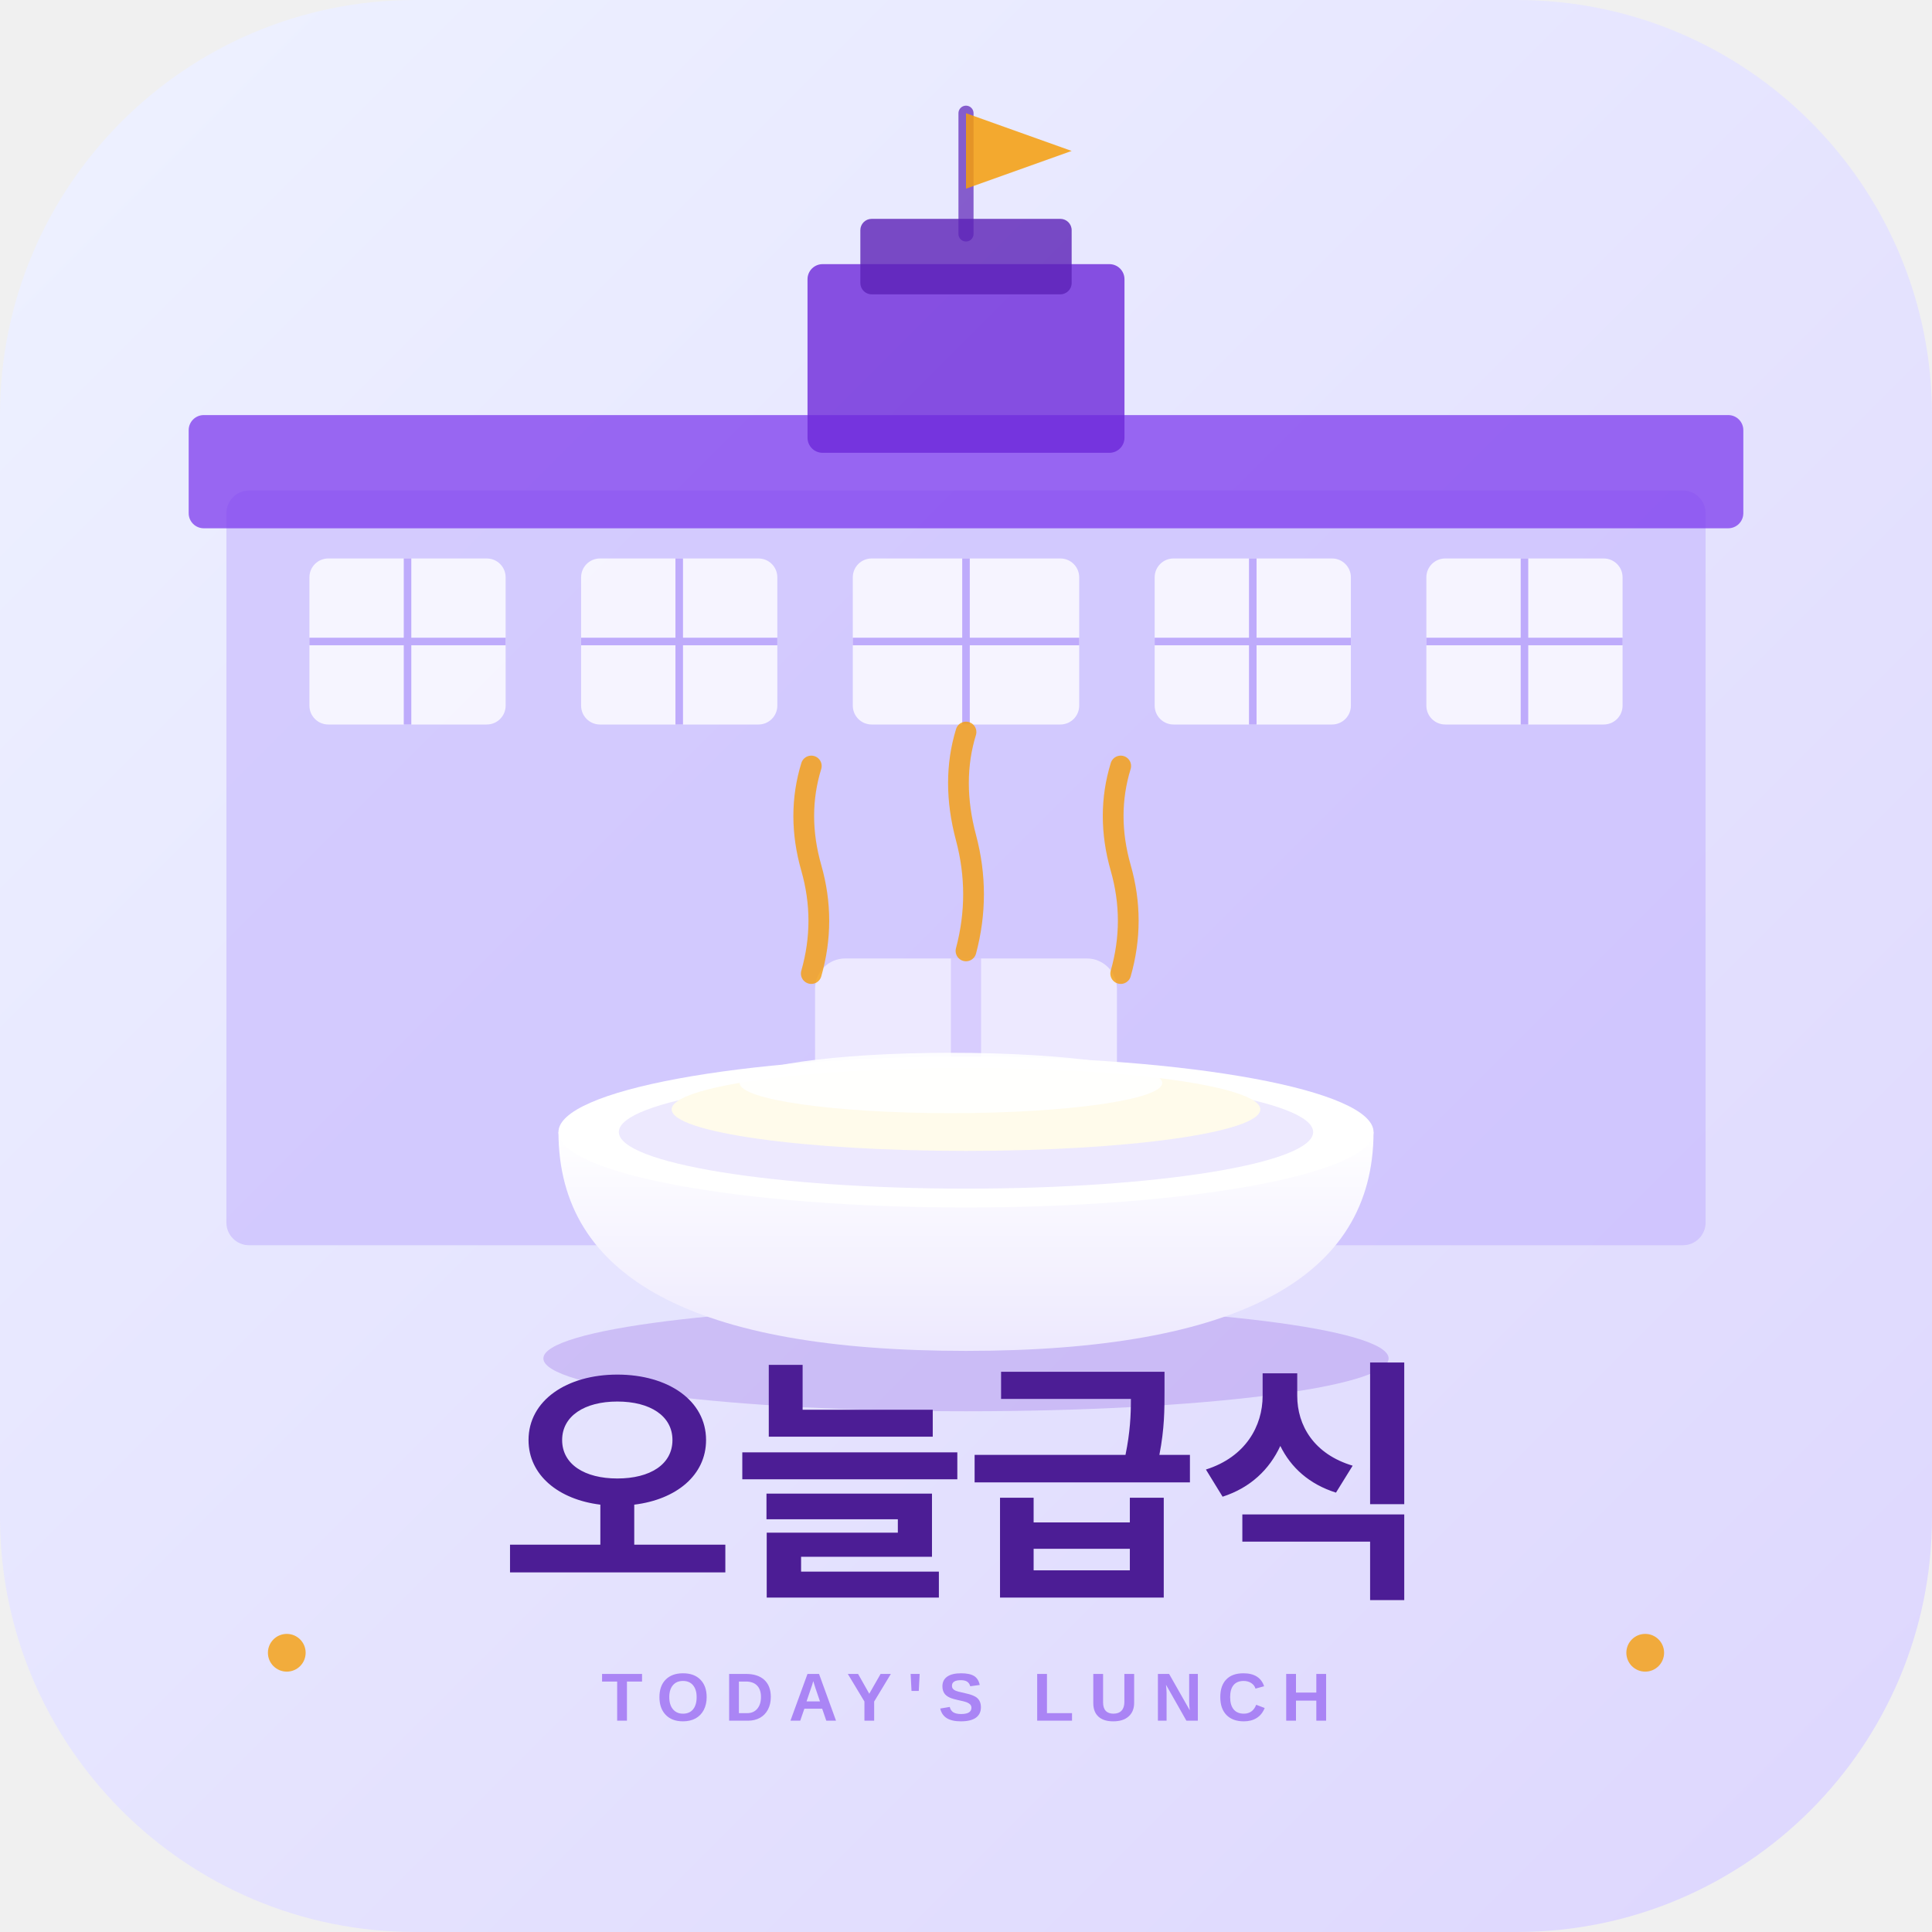
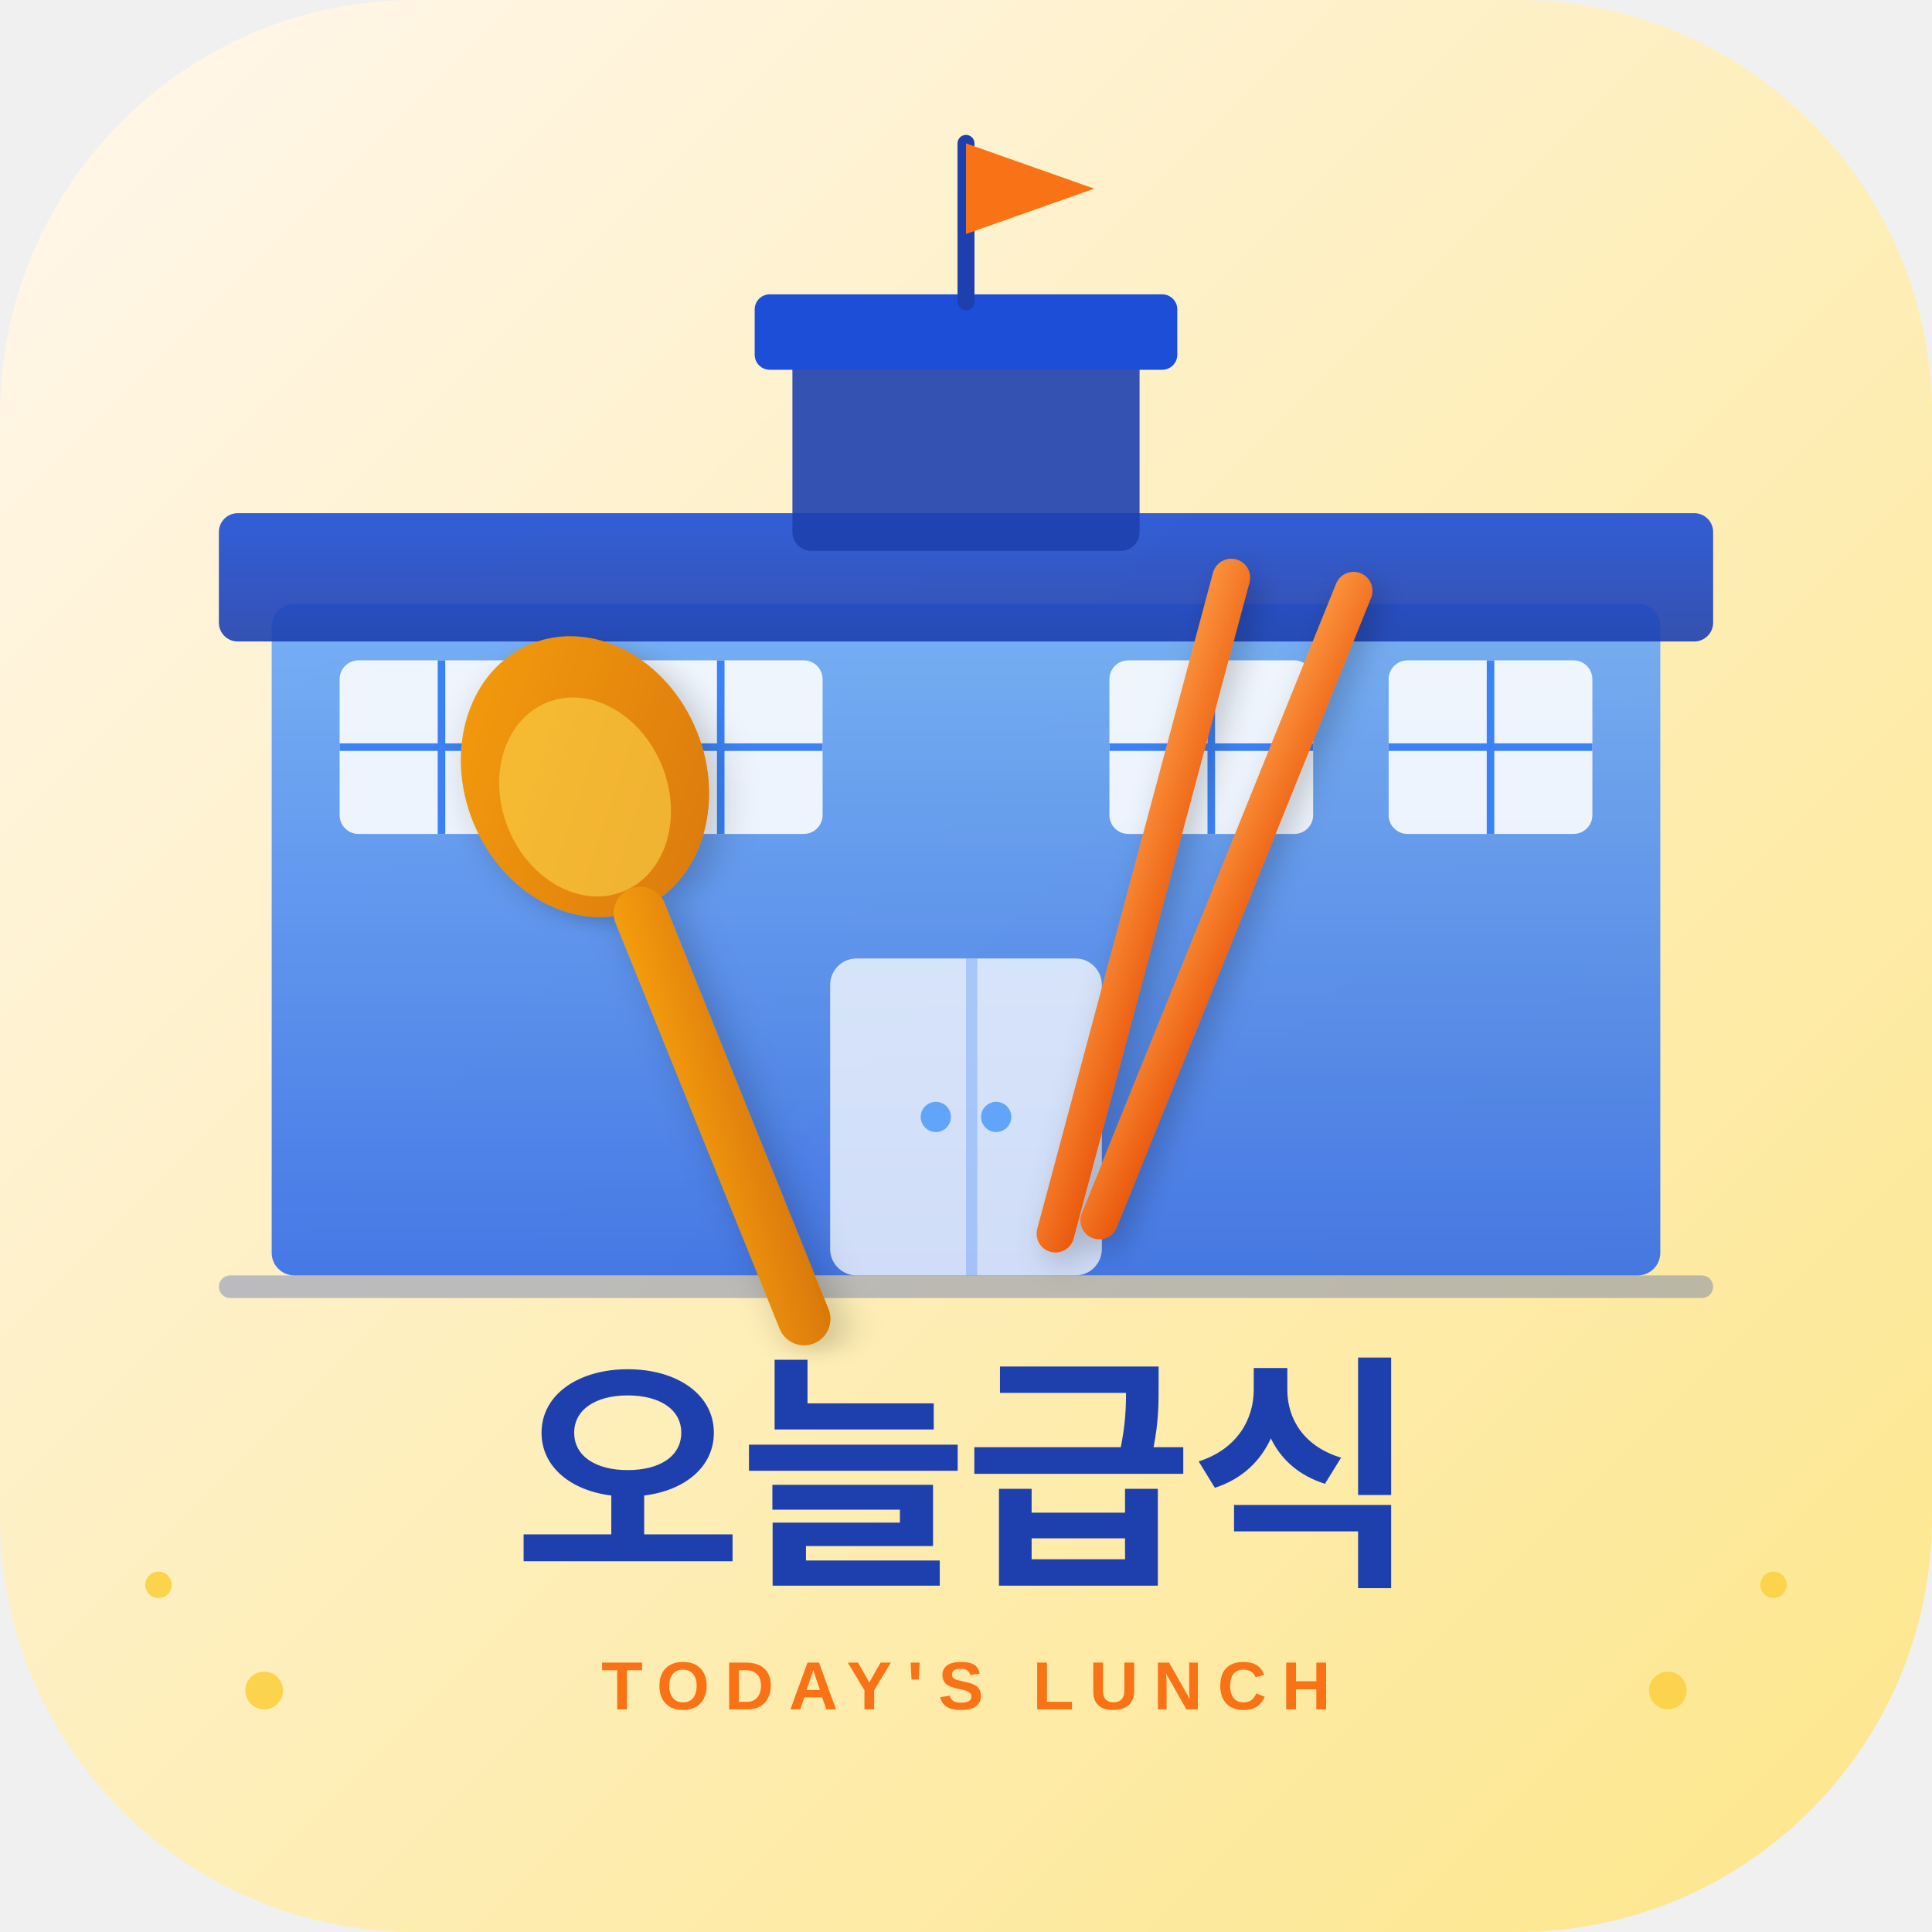
<svg xmlns="http://www.w3.org/2000/svg" viewBox="0 0 512 512" width="512" height="512">
  <defs>
    <linearGradient id="bg" x1="0%" y1="0%" x2="100%" y2="100%">
-       <stop offset="0%" stop-color="#EEF2FF" />
-       <stop offset="100%" stop-color="#DDD6FE" />
+       <stop offset="0%" stop-color="#FFF7ED" />
+       <stop offset="100%" stop-color="#FDE68A" />
    </linearGradient>
    <linearGradient id="school-wall" x1="0%" y1="0%" x2="0%" y2="100%">
-       <stop offset="0%" stop-color="#A78BFA" />
-       <stop offset="100%" stop-color="#7C3AED" />
+       <stop offset="0%" stop-color="#60A5FA" />
+       <stop offset="100%" stop-color="#2563EB" />
    </linearGradient>
-     <linearGradient id="bowl-g" x1="0%" y1="0%" x2="0%" y2="100%">
-       <stop offset="0%" stop-color="#FFFFFF" />
-       <stop offset="100%" stop-color="#EDE9FE" />
+     <linearGradient id="roof-g" x1="0%" y1="0%" x2="0%" y2="100%">
+       <stop offset="0%" stop-color="#1D4ED8" />
+       <stop offset="100%" stop-color="#1E40AF" />
    </linearGradient>
+     <linearGradient id="spoon-g" x1="0%" y1="0%" x2="100%" y2="100%">
+       <stop offset="0%" stop-color="#F59E0B" />
+       <stop offset="100%" stop-color="#D97706" />
+     </linearGradient>
+     <linearGradient id="spoon2-g" x1="0%" y1="0%" x2="100%" y2="100%">
+       <stop offset="0%" stop-color="#FB923C" />
+       <stop offset="100%" stop-color="#EA580C" />
+     </linearGradient>
+     <filter id="shadow">
+       <feDropShadow dx="2" dy="3" stdDeviation="4" flood-color="rgba(0,0,0,0.2)" />
+     </filter>
  </defs>
  <rect width="512" height="512" rx="110" fill="url(#bg)" />
-   <rect x="60" y="130" width="392" height="200" rx="6" fill="#C4B5FD" opacity="0.6" />
-   <rect x="50" y="110" width="412" height="30" rx="4" fill="#7C3AED" opacity="0.75" />
-   <rect x="214" y="70" width="84" height="50" rx="4" fill="#6D28D9" opacity="0.8" />
-   <rect x="228" y="58" width="56" height="20" rx="3" fill="#5B21B6" opacity="0.8" />
-   <line x1="256" y1="30" x2="256" y2="62" stroke="#5B21B6" stroke-width="4" stroke-linecap="round" opacity="0.7" />
-   <polygon points="256,30 284,40 256,50" fill="#F59E0B" opacity="0.85" />
-   <g fill="rgba(255,255,255,0.8)">
-     <rect x="82" y="148" width="52" height="44" rx="5" />
-     <rect x="154" y="148" width="52" height="44" rx="5" />
-     <rect x="226" y="148" width="60" height="44" rx="5" />
-     <rect x="306" y="148" width="52" height="44" rx="5" />
-     <rect x="378" y="148" width="52" height="44" rx="5" />
+   <rect x="72" y="160" width="368" height="178" rx="6" fill="url(#school-wall)" opacity="0.85" />
+   <rect x="58" y="136" width="396" height="34" rx="5" fill="url(#roof-g)" opacity="0.9" />
+   <rect x="210" y="90" width="92" height="56" rx="5" fill="#1E40AF" opacity="0.9" />
+   <rect x="200" y="78" width="112" height="20" rx="4" fill="#1D4ED8" />
+   <line x1="256" y1="38" x2="256" y2="80" stroke="#1E40AF" stroke-width="4.5" stroke-linecap="round" />
+   <polygon points="256,38 290,50 256,62" fill="#F97316" />
+   <g fill="rgba(255,255,255,0.88)">
+     <rect x="90" y="175" width="54" height="46" rx="5" />
+     <rect x="164" y="175" width="54" height="46" rx="5" />
+     <rect x="294" y="175" width="54" height="46" rx="5" />
+     <rect x="368" y="175" width="54" height="46" rx="5" />
  </g>
-   <g stroke="#A78BFA" stroke-width="2" fill="none" opacity="0.7">
-     <line x1="108" y1="148" x2="108" y2="192" />
-     <line x1="82" y1="170" x2="134" y2="170" />
-     <line x1="180" y1="148" x2="180" y2="192" />
-     <line x1="154" y1="170" x2="206" y2="170" />
-     <line x1="256" y1="148" x2="256" y2="192" />
-     <line x1="226" y1="170" x2="286" y2="170" />
-     <line x1="332" y1="148" x2="332" y2="192" />
-     <line x1="306" y1="170" x2="358" y2="170" />
-     <line x1="404" y1="148" x2="404" y2="192" />
-     <line x1="378" y1="170" x2="430" y2="170" />
+   <g stroke="#3B82F6" stroke-width="2" fill="none">
+     <line x1="117" y1="175" x2="117" y2="221" />
+     <line x1="90" y1="198" x2="144" y2="198" />
+     <line x1="191" y1="175" x2="191" y2="221" />
+     <line x1="164" y1="198" x2="218" y2="198" />
+     <line x1="321" y1="175" x2="321" y2="221" />
+     <line x1="294" y1="198" x2="348" y2="198" />
+     <line x1="395" y1="175" x2="395" y2="221" />
+     <line x1="368" y1="198" x2="422" y2="198" />
  </g>
-   <rect x="216" y="254" width="80" height="76" rx="8" fill="rgba(255,255,255,0.6)" />
-   <rect x="252" y="254" width="8" height="76" fill="rgba(167,139,250,0.3)" />
-   <ellipse cx="256" cy="360" rx="112" ry="14" fill="rgba(109,40,217,0.2)" />
-   <path d="M148 300 Q148 358 256 358 Q364 358 364 300 Z" fill="url(#bowl-g)" />
-   <ellipse cx="256" cy="300" rx="108" ry="20" fill="white" />
-   <ellipse cx="256" cy="300" rx="92" ry="15" fill="#EDE9FE" />
-   <ellipse cx="256" cy="294" rx="78" ry="11" fill="#FFFBEB" />
-   <ellipse cx="252" cy="287" rx="56" ry="8" fill="white" opacity="0.9" />
-   <g stroke="#F59E0B" stroke-width="5.5" stroke-linecap="round" fill="none" opacity="0.8">
-     <path d="M215 258 Q219 244 215 230 Q211 216 215 203" />
-     <path d="M256 252 Q260 237 256 222 Q252 207 256 194" />
-     <path d="M297 258 Q301 244 297 230 Q293 216 297 203" />
+   <rect x="220" y="254" width="72" height="84" rx="7" fill="rgba(255,255,255,0.75)" />
+   <rect x="256" y="254" width="3" height="84" fill="rgba(59,130,246,0.3)" />
+   <circle cx="248" cy="296" r="4" fill="#60A5FA" />
+   <circle cx="264" cy="296" r="4" fill="#60A5FA" />
+   <rect x="58" y="338" width="396" height="6" rx="3" fill="#1E40AF" opacity="0.3" />
+   <g filter="url(#shadow)" transform="rotate(-22, 185, 280)">
+     <ellipse cx="185" cy="200" rx="32" ry="38" fill="url(#spoon-g)" />
+     <ellipse cx="183" cy="205" rx="22" ry="27" fill="#FCD34D" opacity="0.6" />
+     <rect x="178" y="232" width="14" height="130" rx="7" fill="url(#spoon-g)" />
  </g>
-   <text x="256" y="418" text-anchor="middle" font-family="NanumGothic,sans-serif" font-size="68" font-weight="900" fill="#4C1D95" letter-spacing="-1">오늘급식</text>
-   <text x="256" y="456" text-anchor="middle" font-family="Arial,sans-serif" font-size="18" font-weight="700" fill="#7C3AED" opacity="0.55" letter-spacing="4">TODAY'S LUNCH</text>
-   <g fill="#F59E0B" opacity="0.8">
-     <circle cx="76" cy="438" r="5" />
-     <circle cx="436" cy="438" r="5" />
+   <g filter="url(#shadow)">
+     <rect x="298" y="145" width="10" height="190" rx="5" fill="url(#spoon2-g)" transform="rotate(15, 303, 240)" />
+     <rect x="320" y="145" width="10" height="190" rx="5" fill="url(#spoon2-g)" transform="rotate(22, 325, 240)" />
+   </g>
+   <text x="256" y="415" text-anchor="middle" font-family="NanumGothic,sans-serif" font-size="66" font-weight="900" fill="#1E40AF" letter-spacing="-1">오늘급식</text>
+   <text x="256" y="453" text-anchor="middle" font-family="Arial,sans-serif" font-size="18" font-weight="700" fill="#F97316" letter-spacing="4">TODAY'S LUNCH</text>
+   <g fill="#FCD34D">
+     <circle cx="70" cy="448" r="5" />
+     <circle cx="442" cy="448" r="5" />
+     <circle cx="42" cy="420" r="3.5" />
+     <circle cx="470" cy="420" r="3.5" />
  </g>
</svg>
